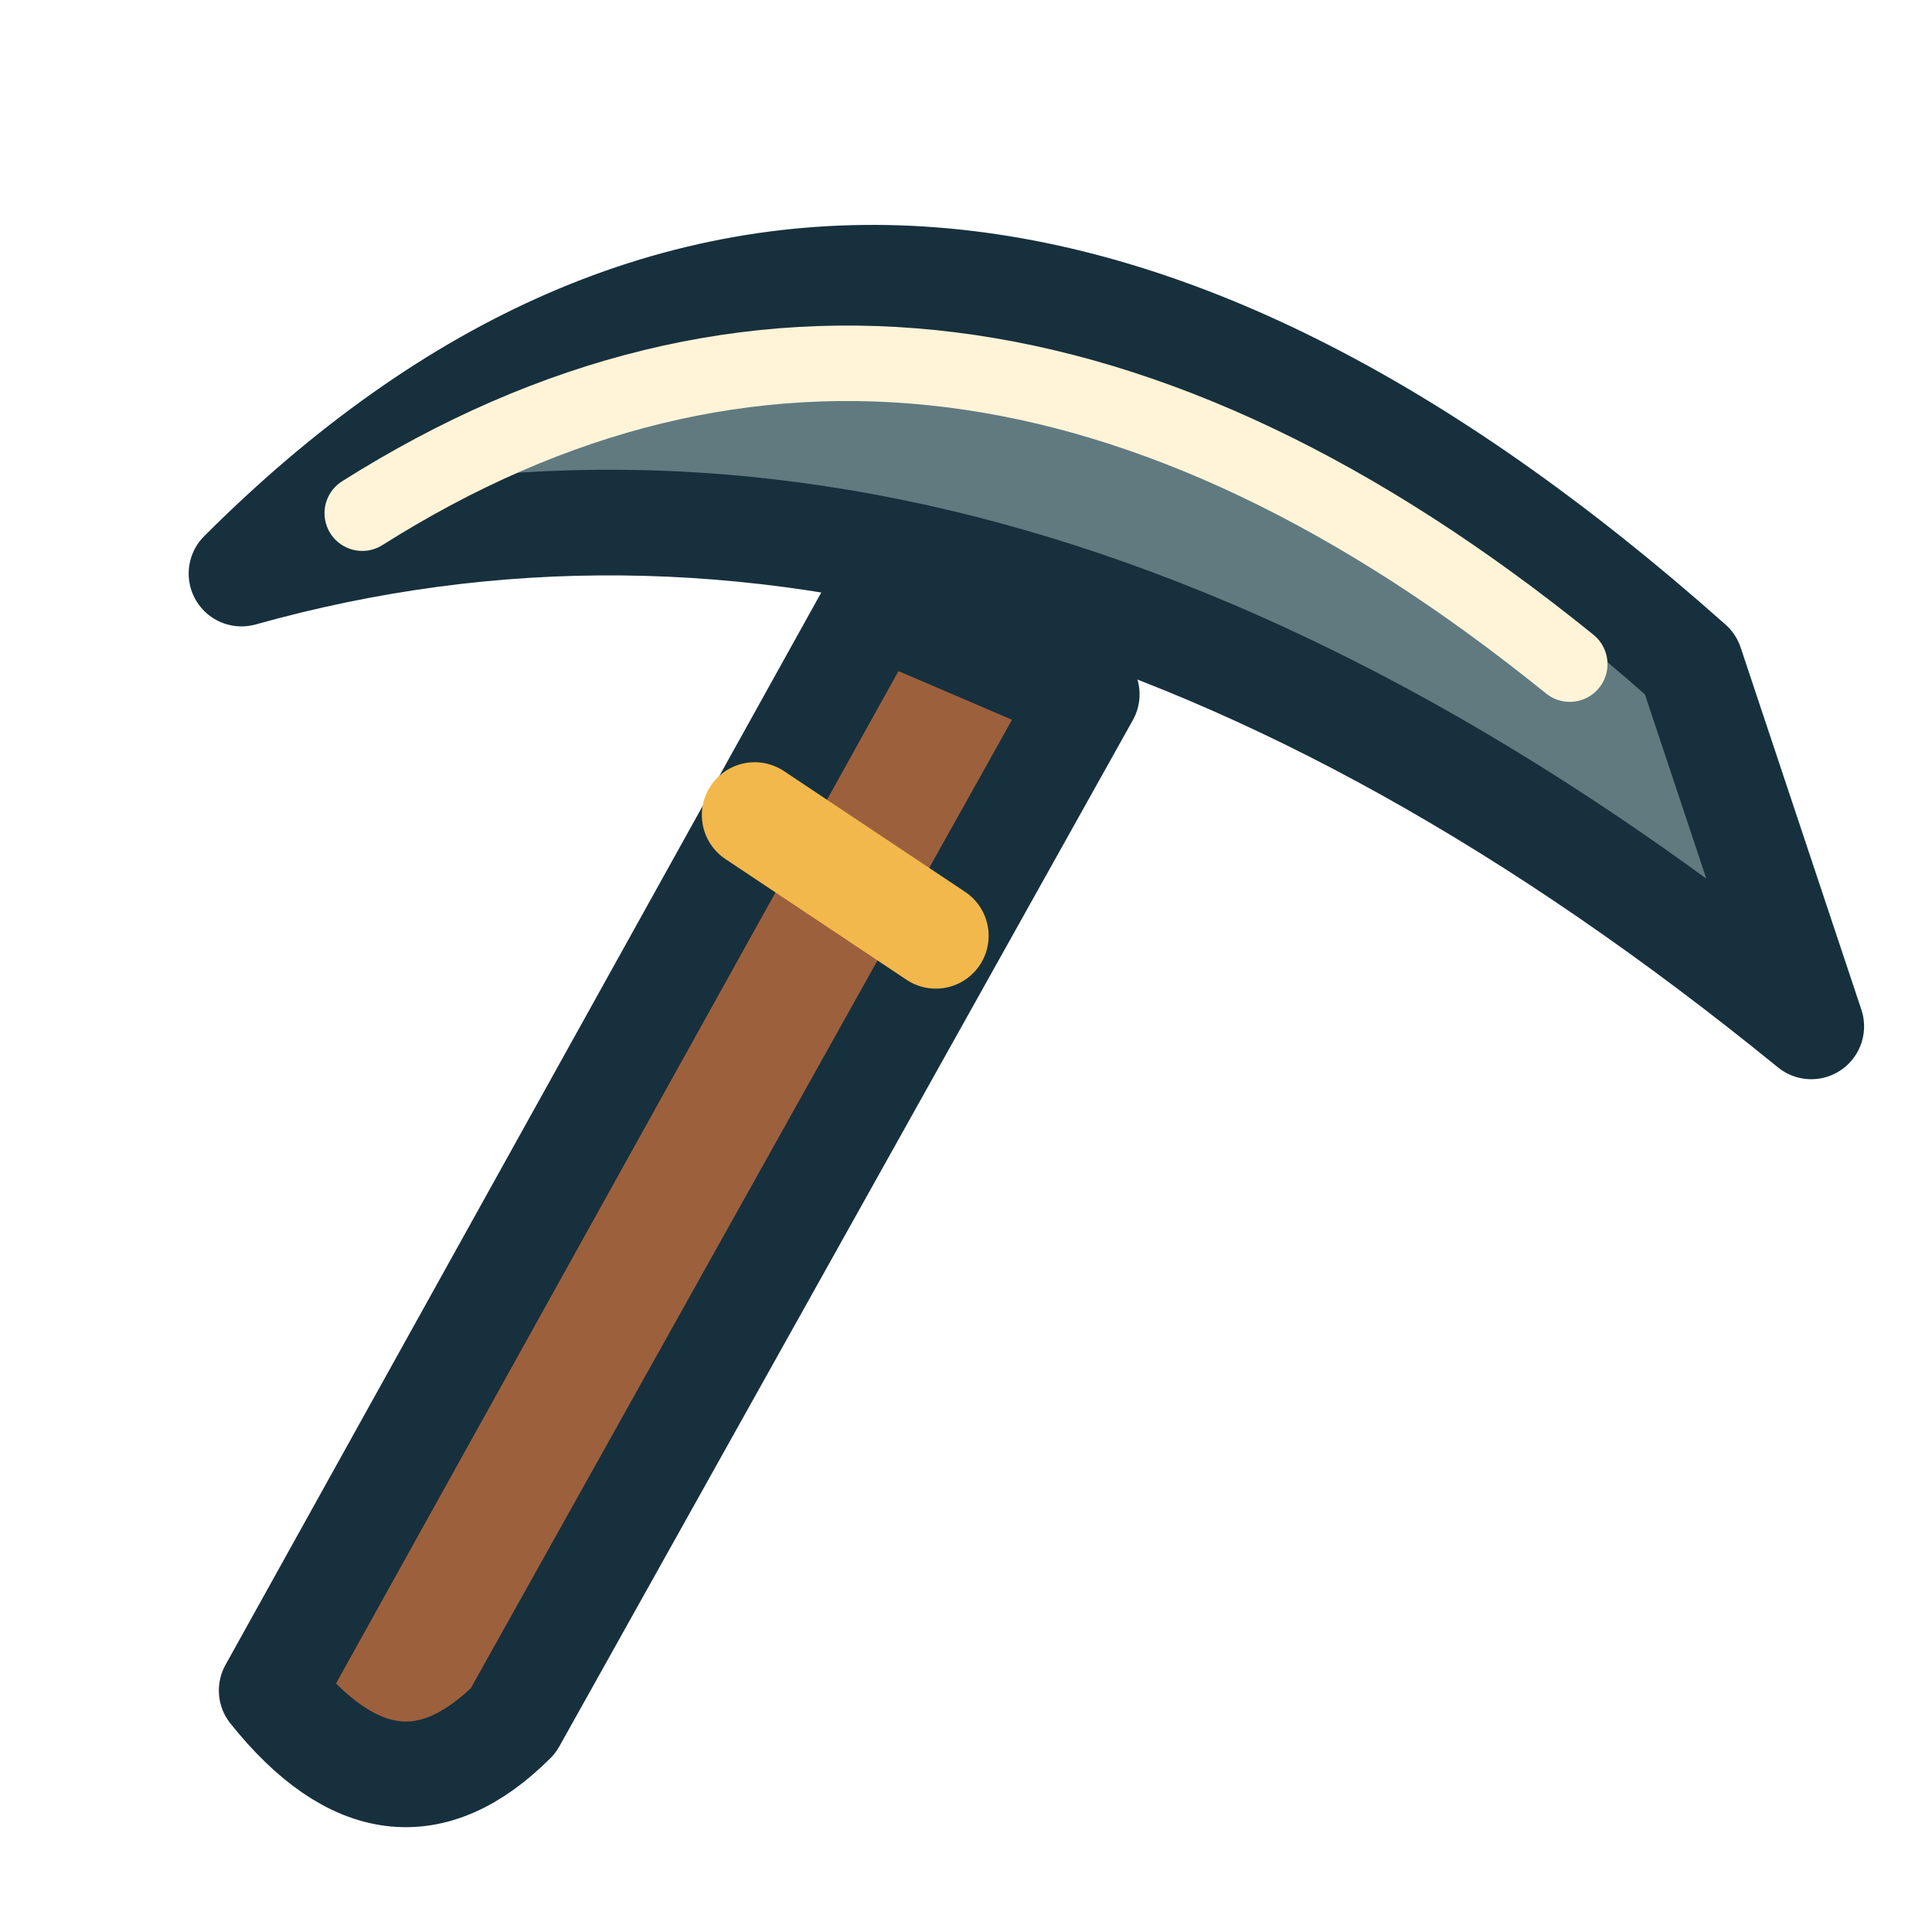
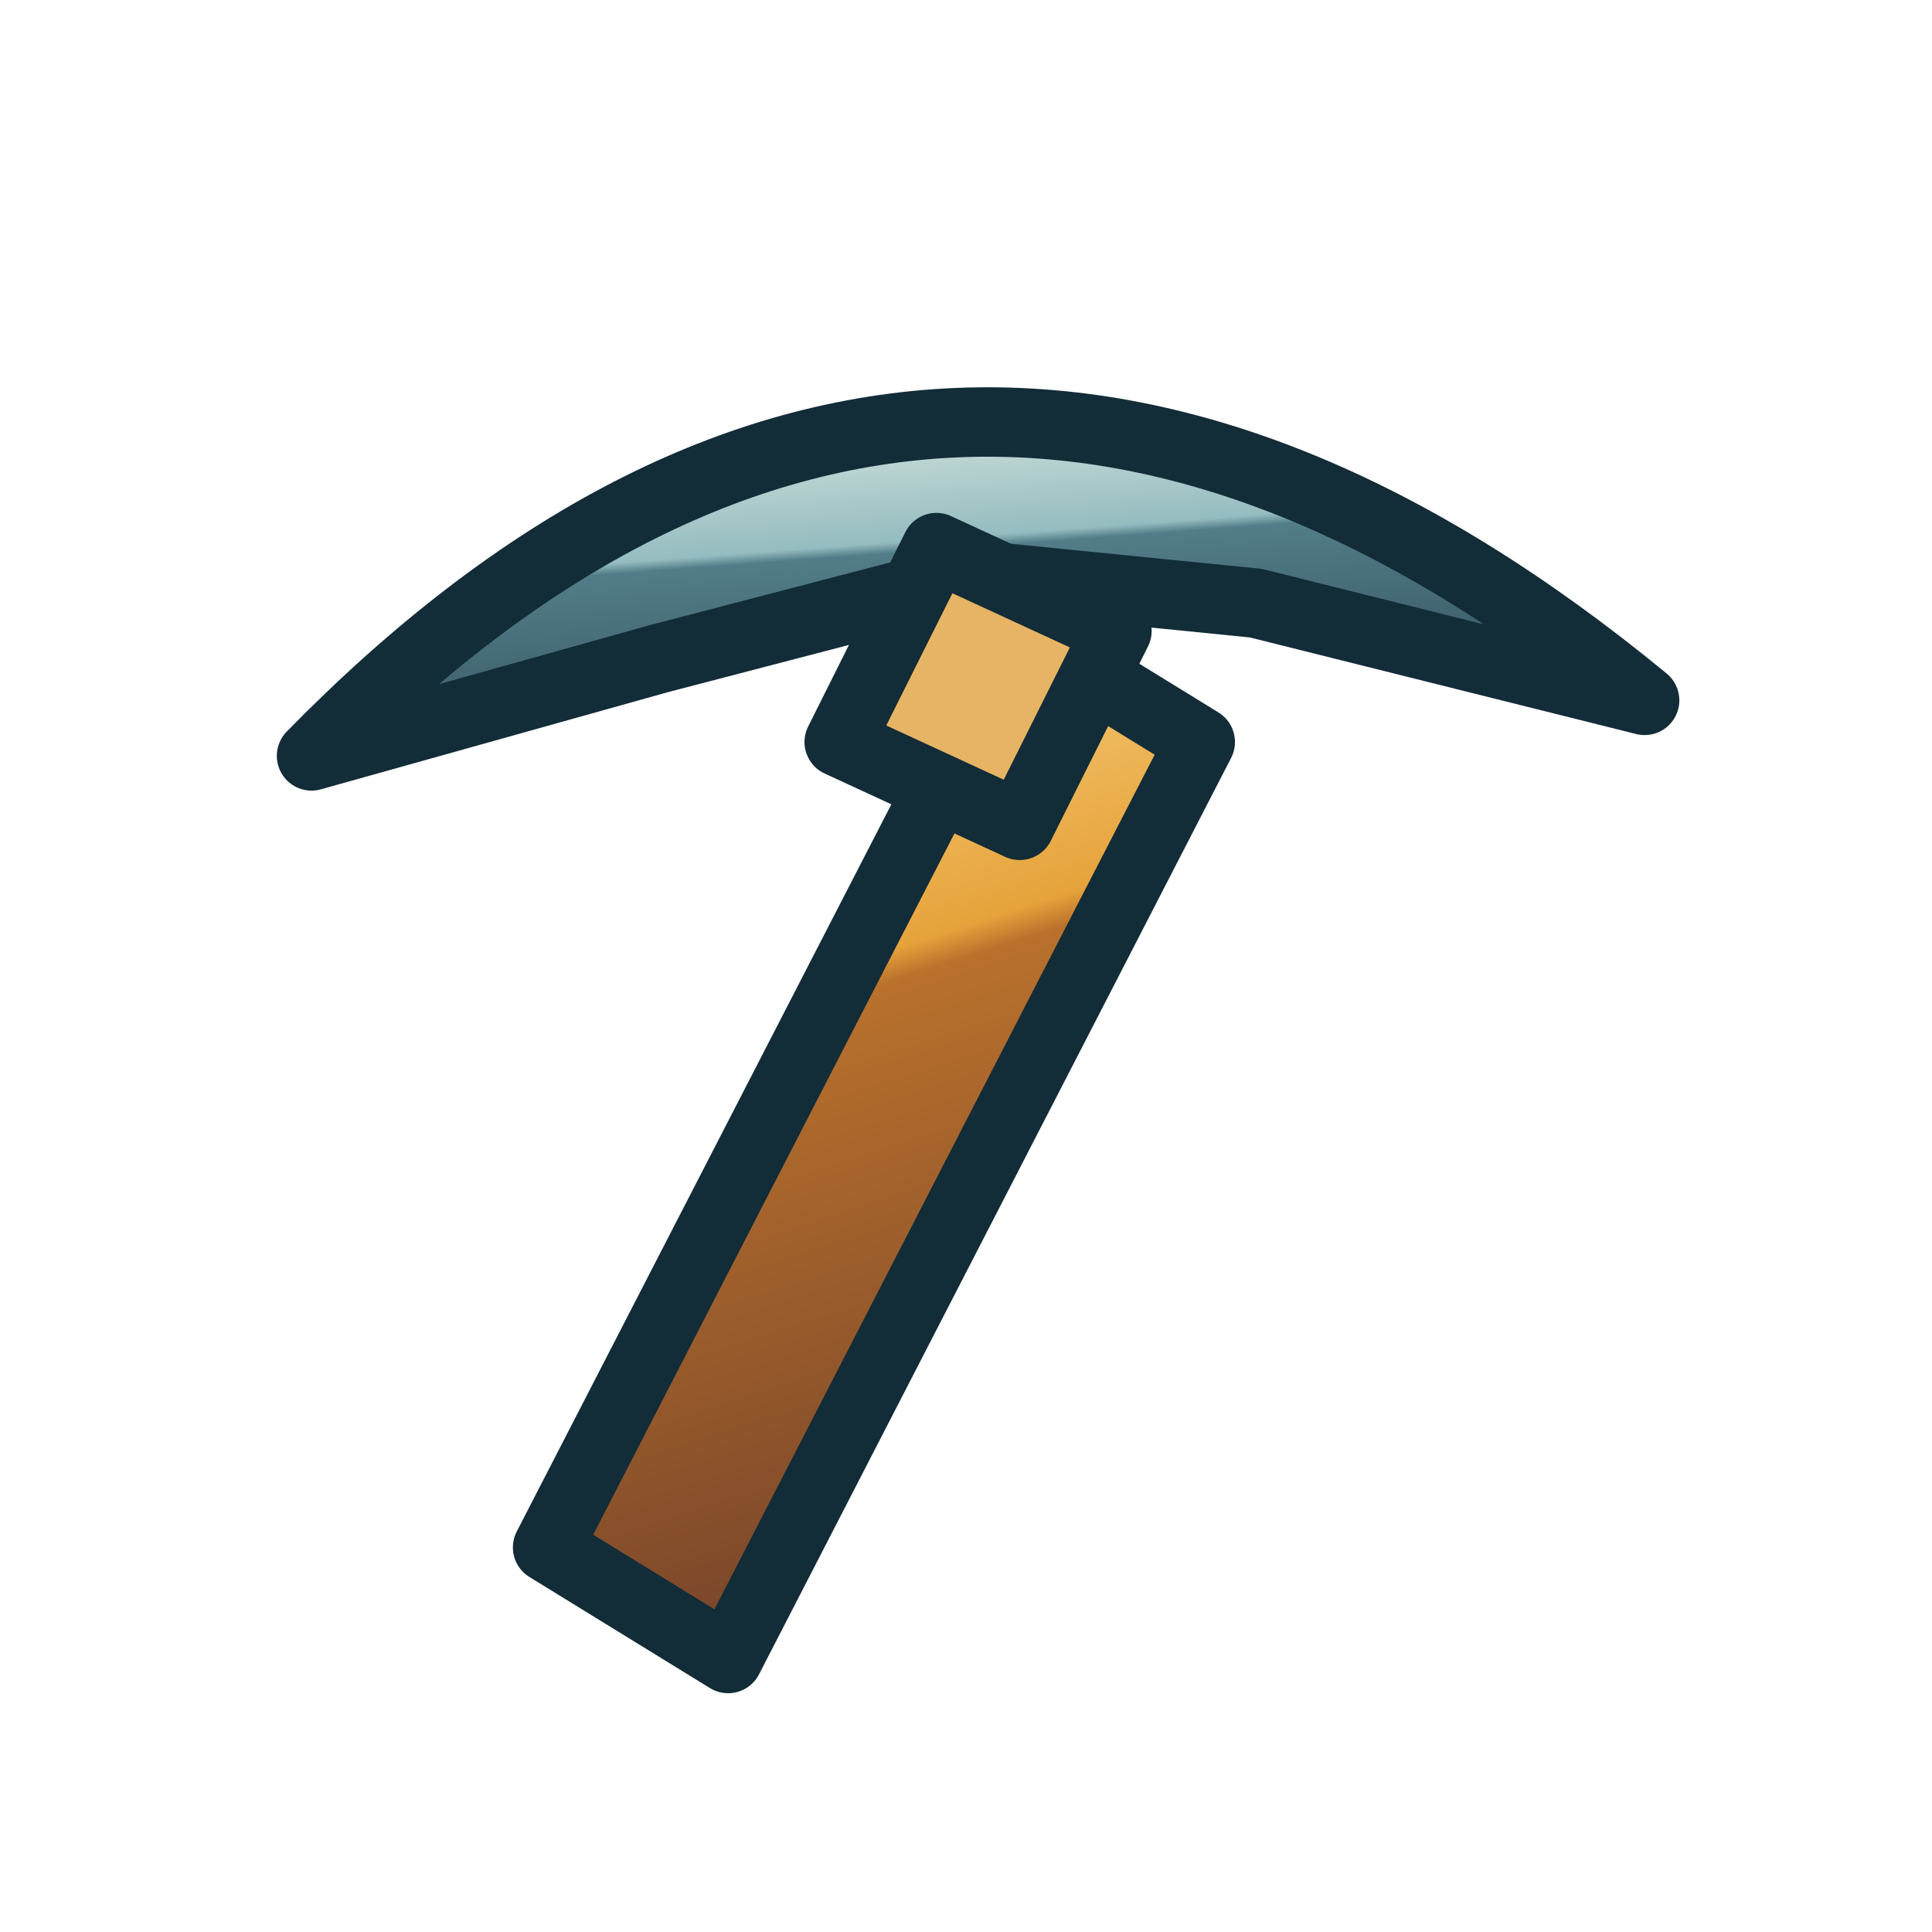
- <svg xmlns="http://www.w3.org/2000/svg" width="128" height="128" viewBox="0 0 64 64">
-   <g stroke="#17303D" stroke-width="3.5" stroke-linecap="round" stroke-linejoin="round">
-     <path d="M36 23L17 57Q13 61 9 56L29 20Z" fill="#9D603D" />
-     <path d="M8 19Q29-2 56 22L60 34Q33 12 8 19Z" fill="#617A80" />
-     <path d="M12 17Q31 5 52 22" fill="none" stroke="#FFF4D8" stroke-width="2.5" />
-     <path d="M25 27L31 31" stroke="#F2B84B" />
+ <svg xmlns="http://www.w3.org/2000/svg" width="256" height="256" viewBox="0 0 128 128">
+   <defs>
+     <linearGradient id="steel" x2=".3" y2="1">
+       <stop stop-color="#E2EEE3" />
+       <stop offset=".45" stop-color="#95BCC0" />
+       <stop offset=".48" stop-color="#527D88" />
+       <stop offset="1" stop-color="#33515E" />
+     </linearGradient>
+     <linearGradient id="copper" x2=".2" y2="1">
+       <stop stop-color="#FFE19B" />
+       <stop offset=".4" stop-color="#E6A33B" />
+       <stop offset=".43" stop-color="#B9712C" />
+       <stop offset="1" stop-color="#78452B" />
+     </linearGradient>
+     <linearGradient id="coral" x2="0" y2="1">
+       <stop stop-color="#FF887C" />
+       <stop offset="1" stop-color="#C83E52" />
+     </linearGradient>
+   </defs>
+   <g transform="translate(5 5) scale(.92)" stroke="#122C38" stroke-width="5" stroke-linecap="round" stroke-linejoin="round">
+     <path d="M68 40L81 48 47 114 34 106Z" fill="url(#copper)" />
+     <path d="M17 49Q62 3 113 45L85 38 65 36 42 42Z" fill="url(#steel)" />
+     <path d="M62 34L75 40 68 54 55 48Z" fill="#E7B364" />
  </g>
</svg>
